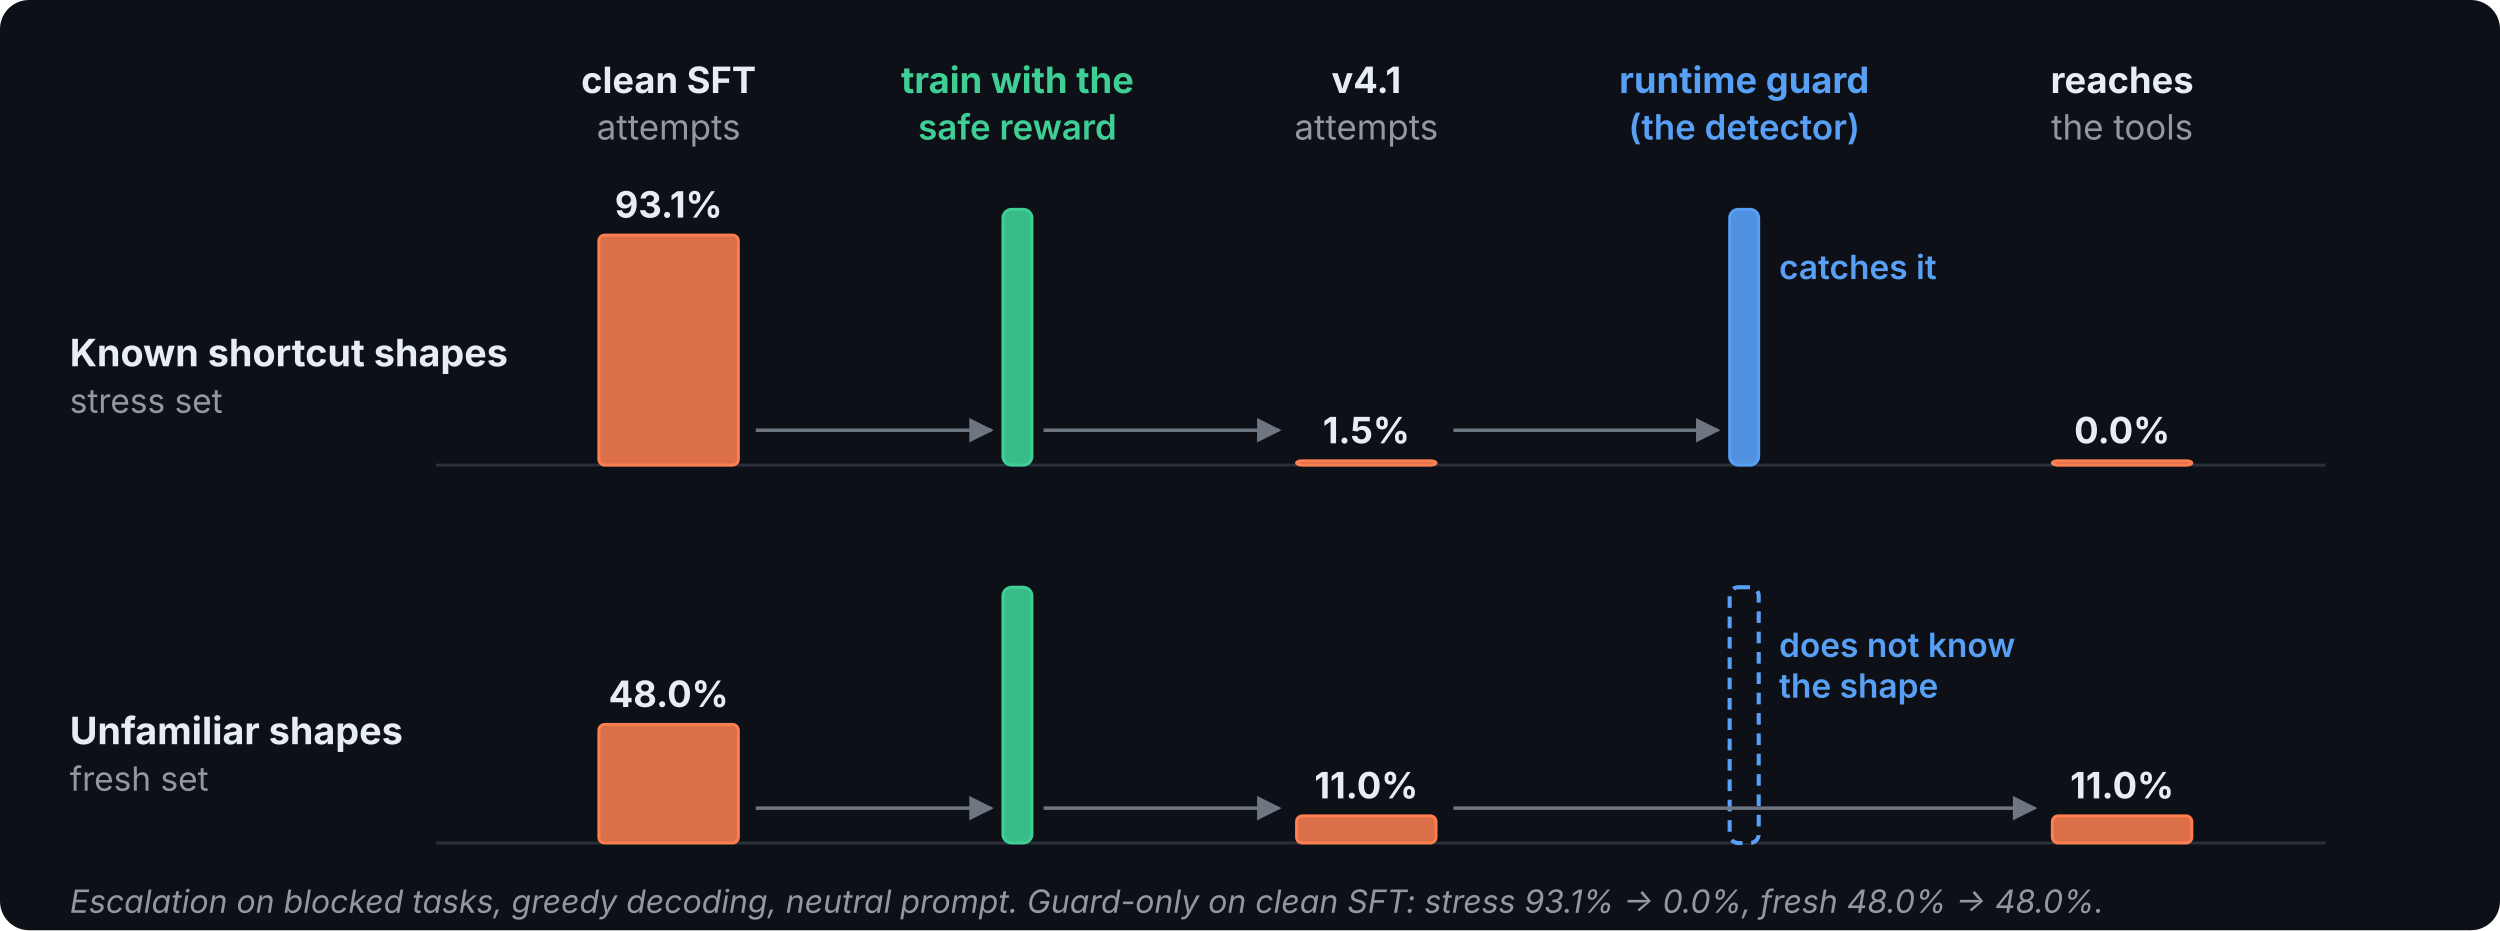
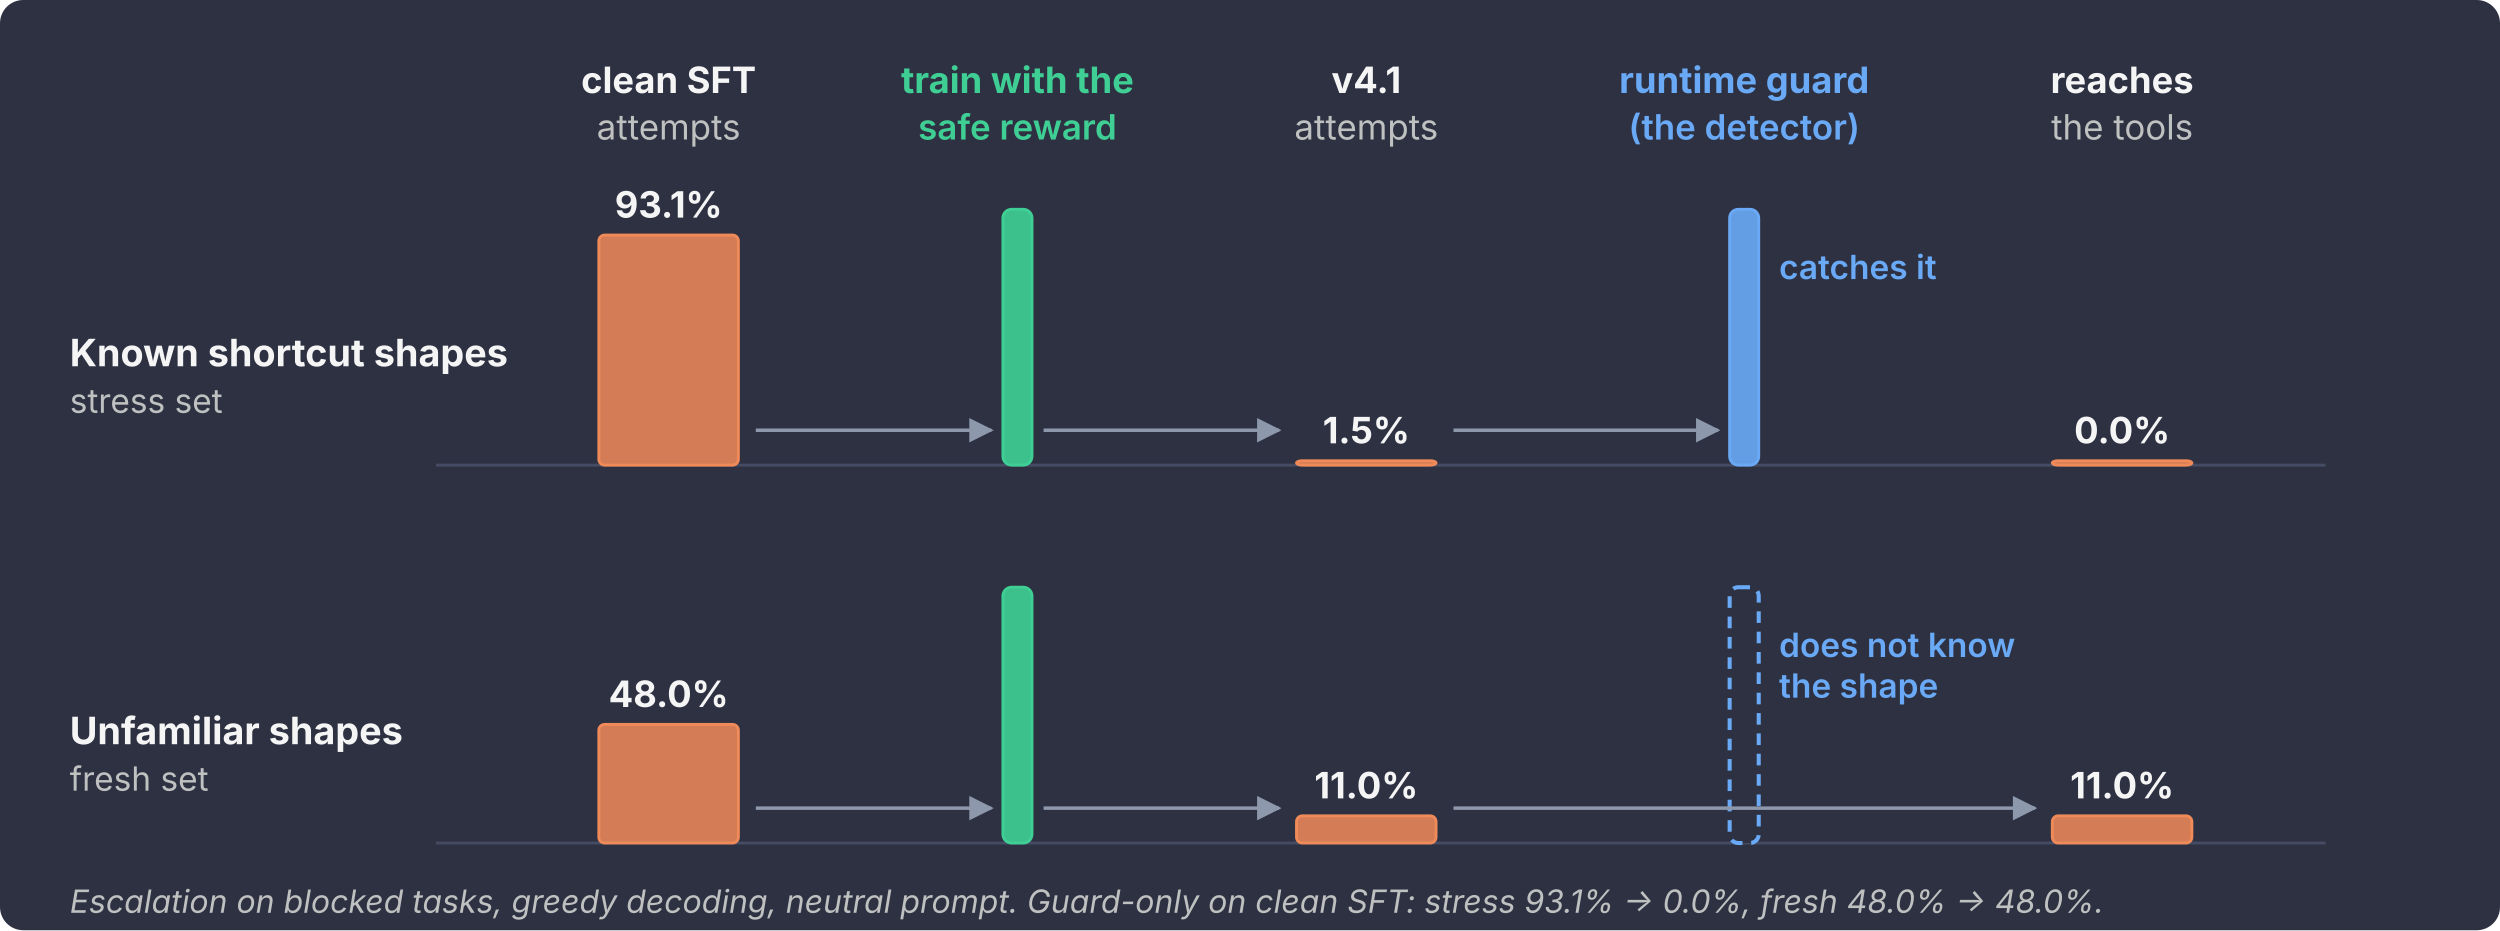
- <svg xmlns="http://www.w3.org/2000/svg" viewBox="0 0 860 320" width="860" height="320" role="img" aria-label="Two layers against escalation on blocked tasks. On known shortcut shapes (stress set), training cuts attempts from 93.1% for clean SFT to 1.5% for v4.1, and the guard stops the rest: 0.0% reaches the tools. On unfamiliar shapes (fresh set), training cuts attempts from 48.0% to 11.0%, and the guard does not recognise them: 11.0% still reaches the tools." font-family="Inter, -apple-system, 'Segoe UI', Helvetica, Arial, sans-serif">
+ <svg xmlns="http://www.w3.org/2000/svg" viewBox="0 0 860 320" width="860" height="320" role="img" aria-label="Two layers against escalation on blocked tasks. On known shortcut shapes (stress set), training cuts attempts from 93.1% for clean SFT to 1.5% for v4.1, and the guard stops the rest: 0.0% reaches the tools. On unfamiliar shapes (fresh set), training cuts attempts from 48.0% to 11.0%, and the guard does not recognise them: 11.0% still reaches the tools." font-family="Geist, Inter, -apple-system, 'Segoe UI', Helvetica, Arial, sans-serif">
  <defs>
    <marker id="ar-line" viewBox="0 0 10 10" refX="9" refY="5" markerWidth="7" markerHeight="7" orient="auto-start-reverse">
-       <path d="M0,0 L10,5 L0,10 z" fill="#6e7681" />
+       <path d="M0,0 L10,5 L0,10 z" fill="#8e98ac" />
    </marker>
    <marker id="ar-orange" viewBox="0 0 10 10" refX="9" refY="5" markerWidth="7" markerHeight="7" orient="auto-start-reverse">
-       <path d="M0,0 L10,5 L0,10 z" fill="#ff7f50" />
+       <path d="M0,0 L10,5 L0,10 z" fill="#f08a59" />
    </marker>
    <marker id="ar-green" viewBox="0 0 10 10" refX="9" refY="5" markerWidth="7" markerHeight="7" orient="auto-start-reverse">
      <path d="M0,0 L10,5 L0,10 z" fill="#3fcf95" />
    </marker>
    <marker id="ar-blue" viewBox="0 0 10 10" refX="9" refY="5" markerWidth="7" markerHeight="7" orient="auto-start-reverse">
-       <path d="M0,0 L10,5 L0,10 z" fill="#58a0f5" />
+       <path d="M0,0 L10,5 L0,10 z" fill="#6aa9f5" />
    </marker>
    <marker id="ar-muted" viewBox="0 0 10 10" refX="9" refY="5" markerWidth="7" markerHeight="7" orient="auto-start-reverse">
-       <path d="M0,0 L10,5 L0,10 z" fill="#9198a1" />
+       <path d="M0,0 L10,5 L0,10 z" fill="#bfc0c0" />
    </marker>
    <pattern id="hatch" width="6" height="6" patternUnits="userSpaceOnUse" patternTransform="rotate(45)">
-       <line x1="0" y1="0" x2="0" y2="6" stroke="#6e7681" stroke-width="1.6" opacity=".55" />
+       <line x1="0" y1="0" x2="0" y2="6" stroke="#8e98ac" stroke-width="1.6" opacity=".55" />
    </pattern>
  </defs>
-   <rect width="860" height="320" rx="10" fill="#0d1117" />
-   <text x="230" y="32" font-size="12.5" fill="#e6edf3" text-anchor="middle" font-weight="700">clean SFT</text>
-   <text x="230" y="48" font-size="12" fill="#9198a1" text-anchor="middle" font-weight="400">attempts</text>
+   <rect width="860" height="320" rx="8" fill="#2d3142" />
+   <text x="230" y="32" font-size="12.5" fill="#f5f5f5" text-anchor="middle" font-weight="700">clean SFT</text>
+   <text x="230" y="48" font-size="12" fill="#bfc0c0" text-anchor="middle" font-weight="400">attempts</text>
  <text x="350" y="32" font-size="12.5" fill="#3fcf95" text-anchor="middle" font-weight="700">train with the</text>
  <text x="350" y="48" font-size="12" fill="#3fcf95" text-anchor="middle" font-weight="600">safe reward</text>
-   <text x="470" y="32" font-size="12.5" fill="#e6edf3" text-anchor="middle" font-weight="700">v4.1</text>
-   <text x="470" y="48" font-size="12" fill="#9198a1" text-anchor="middle" font-weight="400">attempts</text>
-   <text x="600" y="32" font-size="12.5" fill="#58a0f5" text-anchor="middle" font-weight="700">runtime guard</text>
-   <text x="600" y="48" font-size="12" fill="#58a0f5" text-anchor="middle" font-weight="600">(the detector)</text>
-   <text x="730" y="32" font-size="12.5" fill="#e6edf3" text-anchor="middle" font-weight="700">reaches</text>
-   <text x="730" y="48" font-size="12" fill="#9198a1" text-anchor="middle" font-weight="400">the tools</text>
-   <text x="24" y="126" font-size="13" fill="#e6edf3" text-anchor="start" font-weight="700">Known shortcut shapes</text>
-   <text x="24" y="142" font-size="11.5" fill="#9198a1" text-anchor="start" font-weight="400">stress set</text>
-   <line x1="150" y1="160" x2="800" y2="160" stroke="#2a3039" stroke-width="1" opacity="1" />
-   <rect x="206" y="80.865" width="48" height="79.135" rx="2" fill="#ff7f50" fill-opacity="0.85" stroke="#ff7f50" stroke-width="1" />
-   <text x="230" y="74.865" font-size="12.5" fill="#e6edf3" text-anchor="middle" font-weight="700">93.1%</text>
-   <rect x="446" y="158.5" width="48" height="1.5" rx="2" fill="#ff7f50" fill-opacity="0.85" stroke="#ff7f50" stroke-width="1" />
-   <text x="470" y="152.5" font-size="12.5" fill="#e6edf3" text-anchor="middle" font-weight="700">1.5%</text>
-   <rect x="706" y="158.5" width="48" height="1.5" rx="2" fill="#ff7f50" fill-opacity="0.85" stroke="#ff7f50" stroke-width="1" />
-   <text x="730" y="152.5" font-size="12.5" fill="#e6edf3" text-anchor="middle" font-weight="700">0.0%</text>
+   <text x="470" y="32" font-size="12.5" fill="#f5f5f5" text-anchor="middle" font-weight="700">v4.1</text>
+   <text x="470" y="48" font-size="12" fill="#bfc0c0" text-anchor="middle" font-weight="400">attempts</text>
+   <text x="600" y="32" font-size="12.5" fill="#6aa9f5" text-anchor="middle" font-weight="700">runtime guard</text>
+   <text x="600" y="48" font-size="12" fill="#6aa9f5" text-anchor="middle" font-weight="600">(the detector)</text>
+   <text x="730" y="32" font-size="12.5" fill="#f5f5f5" text-anchor="middle" font-weight="700">reaches</text>
+   <text x="730" y="48" font-size="12" fill="#bfc0c0" text-anchor="middle" font-weight="400">the tools</text>
+   <text x="24" y="126" font-size="13" fill="#f5f5f5" text-anchor="start" font-weight="700">Known shortcut shapes</text>
+   <text x="24" y="142" font-size="11.5" fill="#bfc0c0" text-anchor="start" font-weight="400">stress set</text>
+   <line x1="150" y1="160" x2="800" y2="160" stroke="#454b63" stroke-width="1" opacity="1" />
+   <rect x="206" y="80.865" width="48" height="79.135" rx="2" fill="#f08a59" fill-opacity="0.85" stroke="#f08a59" stroke-width="1" />
+   <text x="230" y="74.865" font-size="12.5" fill="#f5f5f5" text-anchor="middle" font-weight="700">93.1%</text>
+   <rect x="446" y="158.5" width="48" height="1.5" rx="2" fill="#f08a59" fill-opacity="0.85" stroke="#f08a59" stroke-width="1" />
+   <text x="470" y="152.5" font-size="12.5" fill="#f5f5f5" text-anchor="middle" font-weight="700">1.5%</text>
+   <rect x="706" y="158.5" width="48" height="1.5" rx="2" fill="#f08a59" fill-opacity="0.85" stroke="#f08a59" stroke-width="1" />
+   <text x="730" y="152.5" font-size="12.5" fill="#f5f5f5" text-anchor="middle" font-weight="700">0.0%</text>
  <rect x="345" y="72" width="10" height="88" rx="3" fill="#3fcf95" fill-opacity="0.9" stroke="#3fcf95" stroke-width="1" />
-   <line x1="260" y1="148" x2="341" y2="148" stroke="#6e7681" stroke-width="1.2" opacity="1" marker-end="url(#ar-line)" />
-   <line x1="359" y1="148" x2="440" y2="148" stroke="#6e7681" stroke-width="1.2" opacity="1" marker-end="url(#ar-line)" />
-   <rect x="595" y="72" width="10" height="88" rx="3" fill="#58a0f5" fill-opacity="0.9" stroke="#58a0f5" stroke-width="1" />
-   <line x1="500" y1="148" x2="591" y2="148" stroke="#6e7681" stroke-width="1.2" opacity="1" marker-end="url(#ar-line)" />
-   <text x="612" y="96" font-size="11.5" fill="#58a0f5" text-anchor="start" font-weight="600">catches it</text>
-   <text x="24" y="256" font-size="13" fill="#e6edf3" text-anchor="start" font-weight="700">Unfamiliar shapes</text>
-   <text x="24" y="272" font-size="11.5" fill="#9198a1" text-anchor="start" font-weight="400">fresh set</text>
-   <line x1="150" y1="290" x2="800" y2="290" stroke="#2a3039" stroke-width="1" opacity="1" />
-   <rect x="206" y="249.2" width="48" height="40.8" rx="2" fill="#ff7f50" fill-opacity="0.85" stroke="#ff7f50" stroke-width="1" />
-   <text x="230" y="243.2" font-size="12.5" fill="#e6edf3" text-anchor="middle" font-weight="700">48.0%</text>
-   <rect x="446" y="280.65" width="48" height="9.35" rx="2" fill="#ff7f50" fill-opacity="0.85" stroke="#ff7f50" stroke-width="1" />
-   <text x="470" y="274.65" font-size="12.5" fill="#e6edf3" text-anchor="middle" font-weight="700">11.0%</text>
-   <rect x="706" y="280.65" width="48" height="9.35" rx="2" fill="#ff7f50" fill-opacity="0.85" stroke="#ff7f50" stroke-width="1" />
-   <text x="730" y="274.65" font-size="12.5" fill="#e6edf3" text-anchor="middle" font-weight="700">11.0%</text>
+   <line x1="260" y1="148" x2="341" y2="148" stroke="#8e98ac" stroke-width="1.2" opacity="1" marker-end="url(#ar-line)" />
+   <line x1="359" y1="148" x2="440" y2="148" stroke="#8e98ac" stroke-width="1.2" opacity="1" marker-end="url(#ar-line)" />
+   <rect x="595" y="72" width="10" height="88" rx="3" fill="#6aa9f5" fill-opacity="0.9" stroke="#6aa9f5" stroke-width="1" />
+   <line x1="500" y1="148" x2="591" y2="148" stroke="#8e98ac" stroke-width="1.2" opacity="1" marker-end="url(#ar-line)" />
+   <text x="612" y="96" font-size="11.5" fill="#6aa9f5" text-anchor="start" font-weight="600">catches it</text>
+   <text x="24" y="256" font-size="13" fill="#f5f5f5" text-anchor="start" font-weight="700">Unfamiliar shapes</text>
+   <text x="24" y="272" font-size="11.5" fill="#bfc0c0" text-anchor="start" font-weight="400">fresh set</text>
+   <line x1="150" y1="290" x2="800" y2="290" stroke="#454b63" stroke-width="1" opacity="1" />
+   <rect x="206" y="249.2" width="48" height="40.8" rx="2" fill="#f08a59" fill-opacity="0.85" stroke="#f08a59" stroke-width="1" />
+   <text x="230" y="243.2" font-size="12.5" fill="#f5f5f5" text-anchor="middle" font-weight="700">48.0%</text>
+   <rect x="446" y="280.65" width="48" height="9.35" rx="2" fill="#f08a59" fill-opacity="0.85" stroke="#f08a59" stroke-width="1" />
+   <text x="470" y="274.65" font-size="12.5" fill="#f5f5f5" text-anchor="middle" font-weight="700">11.0%</text>
+   <rect x="706" y="280.65" width="48" height="9.35" rx="2" fill="#f08a59" fill-opacity="0.85" stroke="#f08a59" stroke-width="1" />
+   <text x="730" y="274.65" font-size="12.5" fill="#f5f5f5" text-anchor="middle" font-weight="700">11.0%</text>
  <rect x="345" y="202" width="10" height="88" rx="3" fill="#3fcf95" fill-opacity="0.9" stroke="#3fcf95" stroke-width="1" />
-   <line x1="260" y1="278" x2="341" y2="278" stroke="#6e7681" stroke-width="1.2" opacity="1" marker-end="url(#ar-line)" />
-   <line x1="359" y1="278" x2="440" y2="278" stroke="#6e7681" stroke-width="1.2" opacity="1" marker-end="url(#ar-line)" />
-   <rect x="595" y="202" width="10" height="88" rx="3" fill="#0d1117" fill-opacity="1" stroke="#58a0f5" stroke-width="1.4" stroke-dasharray="4 3" />
-   <line x1="500" y1="278" x2="700" y2="278" stroke="#6e7681" stroke-width="1.2" opacity="1" marker-end="url(#ar-line)" />
-   <text x="612" y="226" font-size="11.5" fill="#58a0f5" text-anchor="start" font-weight="600">does not know</text>
-   <text x="612" y="240" font-size="11.5" fill="#58a0f5" text-anchor="start" font-weight="600">the shape</text>
-   <text x="24" y="314" font-size="11" fill="#9198a1" text-anchor="start" font-weight="400" font-style="italic">Escalation on blocked tasks, greedy decoding, neutral prompt. Guard-only on clean SFT: stress 93.1% → 0.0%, fresh 48.0% → 48.0%.</text>
+   <line x1="260" y1="278" x2="341" y2="278" stroke="#8e98ac" stroke-width="1.2" opacity="1" marker-end="url(#ar-line)" />
+   <line x1="359" y1="278" x2="440" y2="278" stroke="#8e98ac" stroke-width="1.2" opacity="1" marker-end="url(#ar-line)" />
+   <rect x="595" y="202" width="10" height="88" rx="3" fill="#2d3142" fill-opacity="1" stroke="#6aa9f5" stroke-width="1.4" stroke-dasharray="4 3" />
+   <line x1="500" y1="278" x2="700" y2="278" stroke="#8e98ac" stroke-width="1.2" opacity="1" marker-end="url(#ar-line)" />
+   <text x="612" y="226" font-size="11.5" fill="#6aa9f5" text-anchor="start" font-weight="600">does not know</text>
+   <text x="612" y="240" font-size="11.5" fill="#6aa9f5" text-anchor="start" font-weight="600">the shape</text>
+   <text x="24" y="314" font-size="11" fill="#bfc0c0" text-anchor="start" font-weight="400" font-style="italic">Escalation on blocked tasks, greedy decoding, neutral prompt. Guard-only on clean SFT: stress 93.1% → 0.0%, fresh 48.0% → 48.0%.</text>
</svg>
